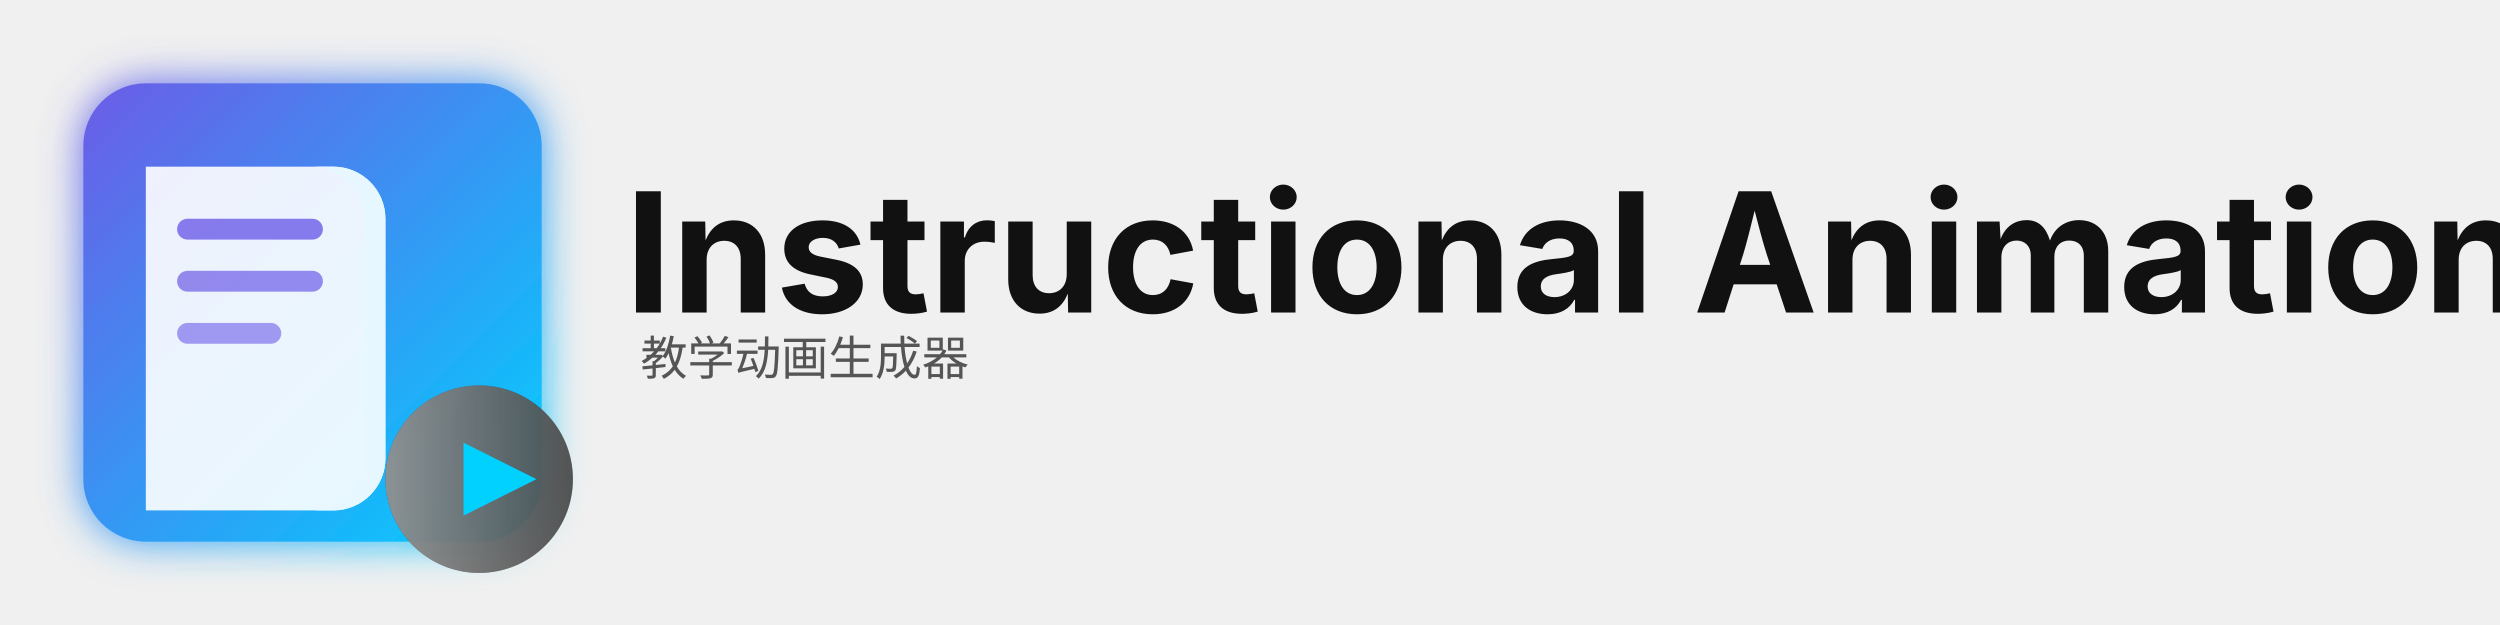
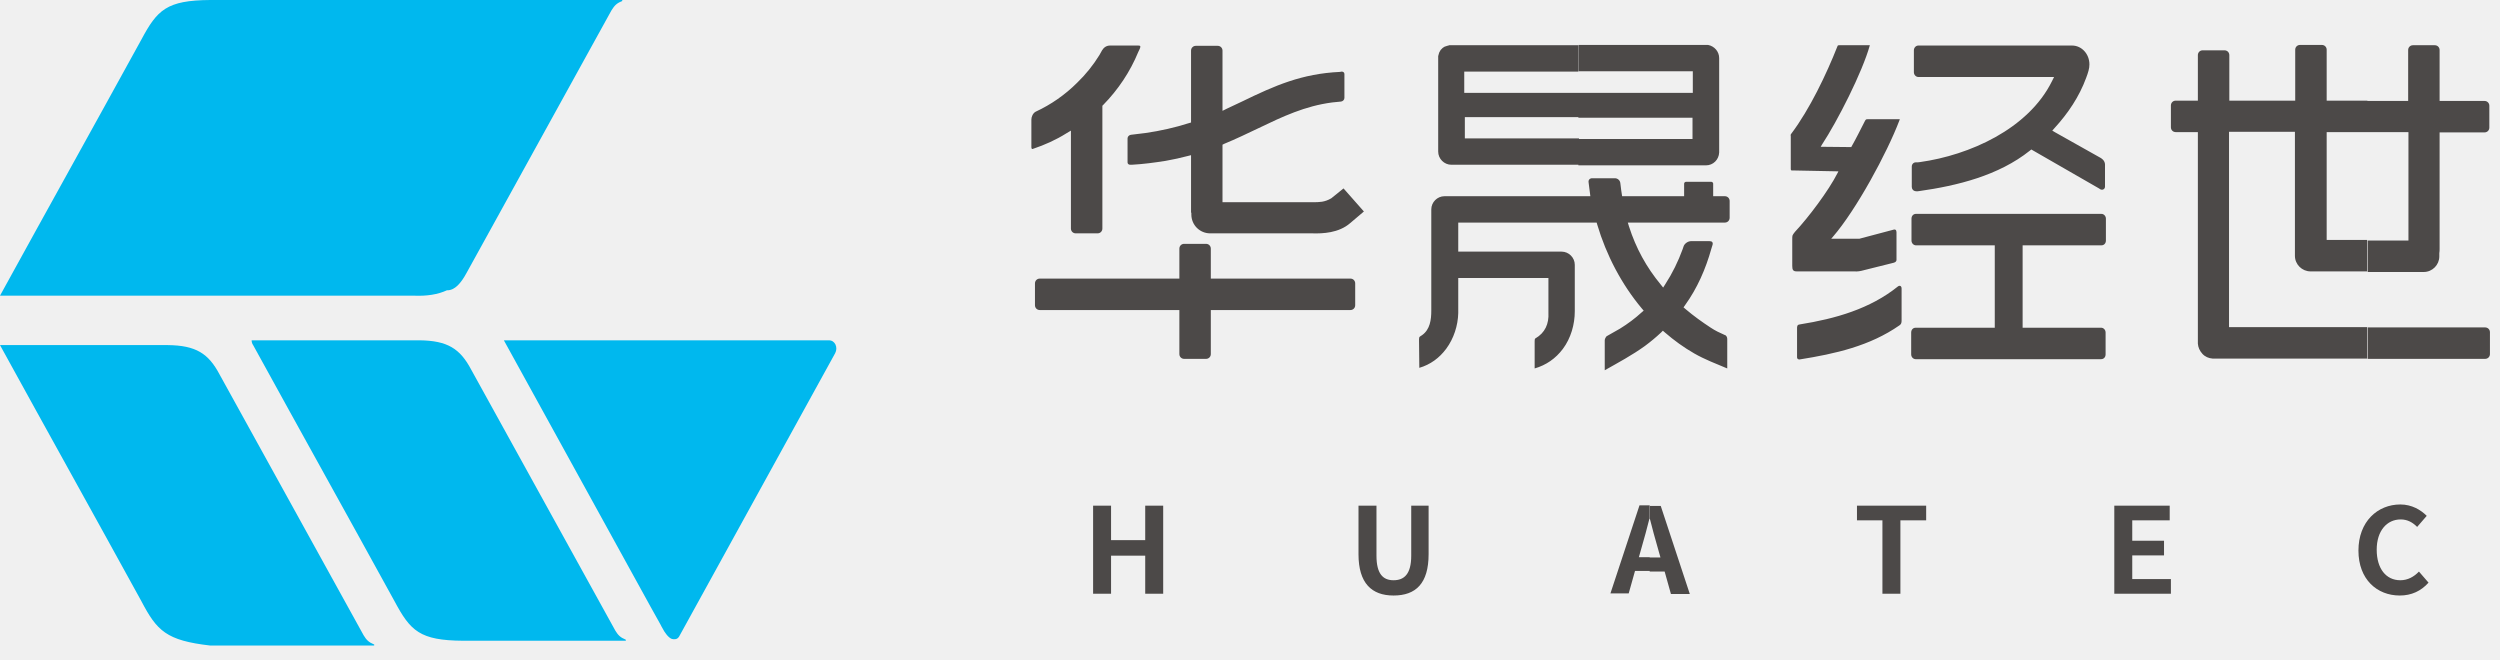
- <svg xmlns="http://www.w3.org/2000/svg" width="960" height="240" viewBox="0 0 960 240">
-   <defs>
-     <linearGradient id="bg" x1="0" y1="0" x2="1" y2="1">
-       <stop offset="0%" stop-color="#6C5CE7" />
-       <stop offset="100%" stop-color="#00D1FF" />
-     </linearGradient>
-     <linearGradient id="shine" x1="0" y1="0" x2="1" y2="0">
-       <stop offset="0%" stop-color="#ffffff" stop-opacity="0.85" />
-       <stop offset="100%" stop-color="#ffffff" stop-opacity="0.35" />
-     </linearGradient>
-     <filter id="softGlow" x="-20%" y="-20%" width="140%" height="140%">
-       <feGaussianBlur stdDeviation="8" result="blur" />
-       <feMerge>
-         <feMergeNode in="blur" />
-         <feMergeNode in="SourceGraphic" />
-       </feMerge>
-     </filter>
-   </defs>
-   <g transform="translate(32,32)">
-     <rect x="0" y="0" width="176" height="176" rx="24" fill="url(#bg)" filter="url(#softGlow)" />
-     <g transform="translate(24,32)">
-       <path d="M0 0h72a20 20 0 0 1 20 20v92a20 20 0 0 1-20 20H0V0z" fill="#fff" opacity="0.9" />
-       <path d="M92 20c0-11-9-20-20-20h-8c11 0 20 9 20 20v92c0 11-9 20-20 20h8c11 0 20-9 20-20V20z" fill="#E6F7FF" />
-       <rect x="12" y="20" width="56" height="8" rx="4" fill="#6C5CE7" opacity="0.8" />
-       <rect x="12" y="40" width="56" height="8" rx="4" fill="#6C5CE7" opacity="0.7" />
-       <rect x="12" y="60" width="40" height="8" rx="4" fill="#6C5CE7" opacity="0.6" />
-     </g>
-     <g transform="translate(116,116)">
-       <circle cx="36" cy="36" r="36" fill="#111" opacity="0.9" />
-       <circle cx="36" cy="36" r="36" fill="url(#shine)" opacity="0.6" />
-       <path d="M30 22l28 14l-28 14z" fill="#00D1FF" />
+ <svg xmlns="http://www.w3.org/2000/svg" width="163px" height="43px" viewBox="0 0 163 43" version="1.1">
+   <g id="职教大先生" stroke="none" stroke-width="1" fill="none" fill-rule="evenodd">
+     <g id="HUATEC-logo-1" fill-rule="nonzero">
+       <path d="M30.41,17.812 L39.863,0.684 C40.059,0.371 40.195,0.215 40.547,0.078 C40.586,0.078 40.586,0 40.547,0 L13.711,0 C10.859,0.02 10.254,0.645 9.219,2.578 C5.957,8.516 3.262,13.34 0,19.277 L26.973,19.277 C27.832,19.316 28.555,19.199 29.141,18.926 C29.648,18.945 30.059,18.457 30.41,17.812 Z M54.043,22.188 C54.453,22.188 54.648,22.656 54.453,23.027 L44.277,41.504 C44.16,41.699 43.965,41.699 43.809,41.66 C43.574,41.582 43.32,41.211 43.203,40.977 C43.164,40.898 43.105,40.82 43.066,40.723 L42.402,39.531 L32.852,22.188 L54.043,22.188 L54.043,22.188 Z M9.219,39.199 C5.957,33.262 3.262,28.438 0,22.5 L10.938,22.5 C12.773,22.52 13.594,23.047 14.316,24.414 L23.711,41.426 C23.887,41.719 24.043,41.875 24.375,42.012 C24.414,42.012 24.414,42.09 24.375,42.09 L13.711,42.09 C10.84,41.758 10.234,41.133 9.219,39.199 Z M25.723,39.199 C22.461,33.262 19.766,28.438 16.504,22.5 C16.445,22.422 16.406,22.305 16.406,22.188 L27.344,22.188 C29.18,22.207 30,22.734 30.723,24.102 L40.117,41.113 C40.293,41.406 40.449,41.562 40.781,41.699 C40.82,41.699 40.82,41.777 40.781,41.777 L30.195,41.777 C27.363,41.758 26.758,41.133 25.723,39.199 L25.723,39.199 Z" id="形状" fill="#00B8EE" />
+       <path d="M154.375,8.613 L157.031,8.613 L157.031,15.684 L154.375,15.684 L154.375,17.734 L158.027,17.734 C158.594,17.734 159.043,17.266 159.043,16.719 L159.043,16.504 C159.062,16.406 159.062,16.309 159.062,16.211 L159.062,8.633 L161.992,8.633 C162.168,8.633 162.305,8.496 162.305,8.32 L162.305,6.895 C162.305,6.719 162.168,6.582 161.992,6.582 L159.062,6.582 L159.062,3.262 C159.062,3.086 158.926,2.949 158.75,2.949 L157.324,2.949 C157.148,2.949 157.012,3.086 157.012,3.262 L157.012,6.582 L154.355,6.582 L154.355,8.613 L154.375,8.613 L154.375,8.613 Z M154.375,23.398 L154.375,21.348 L162.031,21.348 C162.207,21.348 162.344,21.484 162.344,21.66 L162.344,23.086 C162.344,23.262 162.207,23.398 162.031,23.398 L154.375,23.398 Z M151.699,15.684 L151.699,8.613 L154.355,8.613 L154.355,6.562 L151.699,6.562 L151.699,3.242 C151.699,3.066 151.562,2.93 151.387,2.93 L149.961,2.93 C149.785,2.93 149.648,3.066 149.648,3.242 L149.648,6.562 L145.352,6.562 L145.352,3.594 C145.352,3.418 145.215,3.281 145.039,3.281 L143.613,3.281 C143.438,3.281 143.301,3.418 143.301,3.594 L143.301,6.562 L141.855,6.562 C141.68,6.562 141.543,6.699 141.543,6.875 L141.543,8.301 C141.543,8.477 141.68,8.613 141.855,8.613 L143.301,8.613 L143.301,22.402 C143.32,22.656 143.418,22.871 143.594,23.066 C143.77,23.262 144.004,23.359 144.258,23.379 L154.336,23.379 L154.336,21.328 L145.332,21.328 L145.332,8.594 L149.629,8.594 L149.629,16.68 C149.629,17.246 150.098,17.695 150.645,17.695 L154.336,17.695 L154.336,15.645 L151.699,15.645 L151.699,15.684 Z M110.352,6.055 L102.91,6.055 L102.91,7.676 L110.352,7.676 L110.352,9.062 L102.91,9.062 L102.91,10.781 L111.23,10.781 C111.699,10.781 112.07,10.41 112.09,9.941 L112.09,3.789 C112.09,3.359 111.777,3.008 111.367,2.93 L102.93,2.93 L102.93,4.648 L110.371,4.648 L110.371,6.055 L110.352,6.055 Z M102.91,6.055 L95.469,6.055 L95.469,4.668 L102.91,4.668 L102.91,2.949 L94.492,2.949 L94.434,2.969 L94.355,2.988 L94.297,3.008 L94.238,3.027 L94.18,3.047 L94.121,3.086 L94.062,3.125 L94.023,3.164 L93.965,3.223 L93.926,3.262 L93.887,3.34 L93.848,3.398 L93.828,3.457 L93.809,3.516 L93.789,3.594 L93.77,3.652 L93.77,9.883 C93.77,10.352 94.16,10.742 94.629,10.742 L102.949,10.742 L102.949,9.023 L95.508,9.023 L95.508,7.637 L102.949,7.637 L102.949,6.055 L102.91,6.055 Z M92.539,23.984 C93.262,23.77 93.848,23.34 94.297,22.734 C94.785,22.07 95.059,21.23 95.078,20.41 L95.078,18.125 L100.957,18.125 L100.957,20.391 C100.996,21.113 100.742,21.699 100.098,22.07 C100.059,22.09 100.059,22.227 100.059,22.266 L100.059,24.023 C100.801,23.809 101.426,23.379 101.895,22.754 C102.422,22.051 102.676,21.152 102.676,20.293 L102.676,17.266 C102.676,16.797 102.285,16.406 101.816,16.406 L95.078,16.406 L95.078,14.512 L104.102,14.512 L104.141,14.648 C104.727,16.621 105.723,18.535 107.051,20.117 L107.168,20.254 L107.031,20.371 C106.602,20.762 106.133,21.113 105.625,21.426 L104.766,21.914 C104.727,21.934 104.707,21.973 104.688,22.012 C104.648,22.07 104.629,22.129 104.629,22.188 L104.629,24.141 C105.527,23.633 106.406,23.164 107.246,22.559 C107.617,22.285 107.969,21.992 108.301,21.68 L108.418,21.562 L108.555,21.68 C109.141,22.188 109.785,22.656 110.469,23.047 C111.152,23.438 111.875,23.711 112.617,24.023 L112.617,22.09 C112.617,22.031 112.598,21.973 112.559,21.914 C112.539,21.875 112.5,21.855 112.441,21.836 C112.129,21.699 111.836,21.562 111.543,21.367 C110.977,20.996 110.43,20.605 109.902,20.156 L109.766,20.039 L109.863,19.902 C110.664,18.789 111.211,17.539 111.582,16.211 L111.66,15.957 C111.699,15.801 111.621,15.723 111.465,15.723 L110.254,15.723 C110.059,15.723 109.824,15.879 109.766,16.074 L109.707,16.25 C109.414,17.051 109.043,17.812 108.574,18.535 L108.438,18.75 L108.281,18.555 C107.344,17.422 106.66,16.172 106.211,14.766 L106.133,14.512 L112.461,14.512 C112.637,14.512 112.773,14.375 112.773,14.199 L112.773,13.105 C112.773,12.93 112.637,12.793 112.461,12.793 L111.699,12.793 L111.699,11.973 C111.699,11.914 111.641,11.855 111.582,11.855 L109.922,11.855 C109.863,11.855 109.805,11.914 109.805,11.973 L109.805,12.793 L105.762,12.793 L105.703,12.402 L105.645,11.934 C105.625,11.758 105.469,11.621 105.293,11.621 L103.809,11.621 C103.652,11.621 103.555,11.738 103.574,11.875 L103.691,12.793 L94.18,12.793 C93.711,12.793 93.32,13.184 93.32,13.652 L93.32,20.254 C93.32,20.84 93.242,21.484 92.715,21.855 C92.578,21.953 92.52,21.934 92.52,22.129 L92.539,23.984 L92.539,23.984 Z M124.902,21.367 C124.727,21.367 124.609,21.504 124.609,21.68 L124.609,23.105 C124.609,23.281 124.746,23.418 124.902,23.418 L136.992,23.418 C137.168,23.418 137.285,23.281 137.285,23.105 L137.285,21.68 C137.285,21.504 137.148,21.367 136.992,21.367 L131.875,21.367 L131.875,15.996 L137.012,15.996 C137.188,15.996 137.305,15.859 137.305,15.684 L137.305,14.258 C137.305,14.082 137.168,13.945 137.012,13.945 L124.922,13.945 C124.746,13.945 124.629,14.082 124.629,14.258 L124.629,15.684 C124.629,15.859 124.766,15.996 124.922,15.996 L130.059,15.996 L130.059,21.367 L124.902,21.367 Z M136.855,12.285 L136.914,12.324 C137.031,12.422 137.246,12.363 137.246,12.168 L137.246,10.82 C137.266,10.586 137.168,10.43 136.992,10.312 L134.004,8.633 L133.809,8.516 L133.965,8.34 C134.824,7.402 135.566,6.309 136.016,5.078 C136.074,4.922 136.133,4.766 136.172,4.609 C136.211,4.473 136.23,4.336 136.23,4.199 C136.23,3.516 135.723,2.969 135.098,2.969 L125.078,2.969 C124.922,2.969 124.785,3.105 124.785,3.281 L124.785,4.707 C124.785,4.883 124.922,5.02 125.078,5.02 L133.926,5.02 L133.789,5.293 C132.246,8.418 128.398,10.117 125.195,10.566 C125.098,10.586 125,10.586 124.902,10.586 C124.766,10.586 124.648,10.703 124.648,10.859 L124.648,12.188 C124.648,12.324 124.746,12.441 124.863,12.461 C124.961,12.48 125.02,12.48 125.117,12.461 C127.617,12.109 130.312,11.445 132.344,9.824 L132.441,9.746 L136.855,12.285 Z M117.031,15.117 C116.855,15.352 116.855,15.312 116.855,15.625 L116.855,17.344 C116.855,17.598 116.914,17.695 117.148,17.695 L120.898,17.695 C121.113,17.715 121.309,17.676 121.523,17.617 L123.477,17.129 C123.613,17.09 123.672,17.012 123.652,16.875 L123.652,15.156 C123.652,15.02 123.594,14.922 123.438,14.98 L121.23,15.566 L119.395,15.566 L119.512,15.43 C121.016,13.691 123.027,10 123.848,7.832 C123.848,7.812 123.867,7.793 123.867,7.773 L121.797,7.773 C121.68,7.773 121.66,7.773 121.602,7.871 C121.309,8.438 121.035,9.004 120.723,9.551 L120.703,9.59 L118.711,9.57 L118.789,9.434 C119.805,7.891 121.426,4.707 121.914,2.949 L119.922,2.949 C119.863,2.949 119.824,2.949 119.805,3.008 C119.082,4.844 117.988,7.129 116.797,8.711 C116.758,8.75 116.738,8.809 116.758,8.867 L116.758,10.996 C116.758,11.094 116.777,11.133 116.895,11.113 L119.863,11.172 L119.805,11.289 C119.219,12.441 117.91,14.18 117.031,15.117 L117.031,15.117 Z M123.848,18.633 C123.809,18.633 123.789,18.652 123.75,18.672 C121.934,20.137 119.668,20.781 117.344,21.152 C117.188,21.172 117.188,21.23 117.168,21.348 L117.168,23.301 C117.168,23.379 117.227,23.438 117.324,23.438 C119.668,23.066 121.914,22.559 123.848,21.211 C123.965,21.133 123.984,21.035 123.984,20.898 L123.984,18.809 C123.984,18.691 123.926,18.633 123.848,18.633 L123.848,18.633 Z" id="形状" fill="#4C4948" />
+       <path d="M88.047,20.215 C88.223,20.215 88.359,20.078 88.359,19.902 L88.359,18.477 C88.359,18.301 88.223,18.164 88.047,18.164 L78.945,18.164 L78.945,16.211 C78.945,16.035 78.809,15.898 78.633,15.898 L77.207,15.898 C77.031,15.898 76.895,16.035 76.895,16.211 L76.895,18.164 L67.793,18.164 C67.617,18.164 67.48,18.301 67.48,18.477 L67.48,19.902 C67.48,20.078 67.617,20.215 67.793,20.215 L76.895,20.215 L76.895,23.086 C76.895,23.262 77.031,23.398 77.207,23.398 L78.633,23.398 C78.809,23.398 78.945,23.262 78.945,23.086 L78.945,20.215 L88.047,20.215 L88.047,20.215 Z M67.52,7.285 C67.344,7.383 67.246,7.617 67.246,7.793 L67.246,9.57 C67.246,9.629 67.246,9.746 67.344,9.707 C68.105,9.453 68.848,9.121 69.531,8.691 L69.824,8.516 L69.824,14.902 C69.824,15.078 69.961,15.215 70.137,15.215 L71.562,15.215 C71.738,15.215 71.875,15.078 71.875,14.902 L71.875,6.895 L71.934,6.836 C72.91,5.84 73.691,4.668 74.219,3.379 L74.277,3.262 C74.297,3.223 74.316,3.164 74.336,3.125 C74.375,2.988 74.336,2.969 74.199,2.969 L72.383,2.969 C72.148,2.969 71.973,3.086 71.855,3.281 L71.68,3.594 C71.27,4.258 70.781,4.863 70.234,5.391 C69.453,6.172 68.535,6.816 67.52,7.285 L67.52,7.285 Z M77.676,13.867 L77.676,13.984 C77.676,14.668 78.223,15.215 78.906,15.215 L85.586,15.215 C86.23,15.234 87.285,15.195 88.027,14.551 L88.926,13.789 L87.598,12.285 L86.797,12.93 C86.367,13.184 86.016,13.184 85.605,13.184 L79.707,13.184 L79.707,12.52 L79.707,9.434 L79.824,9.375 C80.586,9.062 81.309,8.711 82.051,8.359 C83.633,7.598 85.078,6.914 86.855,6.68 L87.441,6.621 C87.559,6.602 87.656,6.504 87.656,6.387 L87.656,4.824 C87.656,4.727 87.578,4.668 87.48,4.668 L87.363,4.688 C84.883,4.805 83.145,5.566 80.977,6.621 L79.98,7.09 L79.707,7.227 L79.707,3.301 C79.707,3.125 79.57,2.988 79.395,2.988 L77.969,2.988 C77.793,2.988 77.656,3.125 77.656,3.301 L77.656,7.988 L77.52,8.027 C76.602,8.32 75.645,8.535 74.688,8.672 L73.73,8.789 C73.613,8.809 73.516,8.906 73.516,9.023 L73.516,10.586 C73.516,10.684 73.594,10.742 73.691,10.742 L73.789,10.742 C74.531,10.703 75.254,10.605 75.996,10.488 L76.094,10.469 C76.543,10.391 76.973,10.293 77.422,10.176 L77.656,10.117 L77.656,13.867 L77.676,13.867 Z" id="形状" fill="#4C4948" />
+       <path d="M107.559,37.246 L107.559,36.348 L108.262,36.348 L108.086,35.723 C107.91,35.117 107.734,34.473 107.578,33.848 L107.578,32.988 L108.281,32.988 L110.176,38.73 L108.945,38.73 L108.535,37.266 L107.559,37.266 L107.559,37.246 L107.559,37.246 Z M122.734,38.711 L123.906,38.711 L123.906,33.926 L125.586,33.926 L125.586,32.969 L121.074,32.969 L121.074,33.926 L122.734,33.926 L122.734,38.711 Z M137.852,38.711 L141.543,38.711 L141.543,37.754 L139.023,37.754 L139.023,36.211 L141.094,36.211 L141.094,35.254 L139.023,35.254 L139.023,33.926 L141.465,33.926 L141.465,32.969 L137.852,32.969 L137.852,38.711 L137.852,38.711 Z M156.465,38.828 C157.227,38.828 157.852,38.535 158.34,37.988 L157.715,37.266 C157.402,37.598 156.992,37.832 156.504,37.832 C155.566,37.832 154.961,37.07 154.961,35.84 C154.961,34.609 155.625,33.867 156.523,33.867 C156.973,33.867 157.305,34.062 157.598,34.355 L158.223,33.633 C157.832,33.242 157.246,32.891 156.504,32.891 C155.02,32.891 153.77,34.004 153.77,35.898 C153.77,37.773 154.98,38.828 156.465,38.828 L156.465,38.828 Z M71.27,38.711 L72.441,38.711 L72.441,36.23 L74.668,36.23 L74.668,38.711 L75.84,38.711 L75.84,32.969 L74.668,32.969 L74.668,35.215 L72.441,35.215 L72.441,32.969 L71.27,32.969 L71.27,38.711 Z M107.559,32.969 L107.559,33.828 L107.539,33.828 C107.383,34.453 107.207,35.098 107.031,35.703 L106.855,36.328 L107.559,36.328 L107.559,37.227 L106.602,37.227 L106.191,38.691 L105,38.691 L106.895,32.949 L107.559,32.949 L107.559,32.969 L107.559,32.969 Z M90.859,38.828 C92.305,38.828 93.145,38.047 93.145,36.133 L93.145,32.969 L92.012,32.969 L92.012,36.23 C92.012,37.422 91.562,37.832 90.859,37.832 C90.176,37.832 89.746,37.422 89.746,36.23 L89.746,32.969 L88.574,32.969 L88.574,36.133 C88.574,38.027 89.434,38.828 90.859,38.828 L90.859,38.828 Z" id="形状" fill="#4C4948" />
    </g>
  </g>
-   <g transform="translate(240,120)">
-     <text x="0" y="0" font-size="64" font-weight="700" fill="#111" font-family="Inter, -apple-system, BlinkMacSystemFont, Segoe UI, Roboto, Oxygen, Ubuntu, Cantarell, 'Fira Sans', 'Droid Sans', 'Helvetica Neue', Arial, sans-serif">Instructional Animation</text>
-     <text x="6" y="24" font-size="18" font-weight="500" fill="#555" font-family="Inter, -apple-system, BlinkMacSystemFont, Segoe UI, Roboto, Oxygen, Ubuntu, Cantarell, 'Fira Sans', 'Droid Sans', 'Helvetica Neue', Arial, sans-serif">教学动画生成器</text>
-   </g>
</svg>
